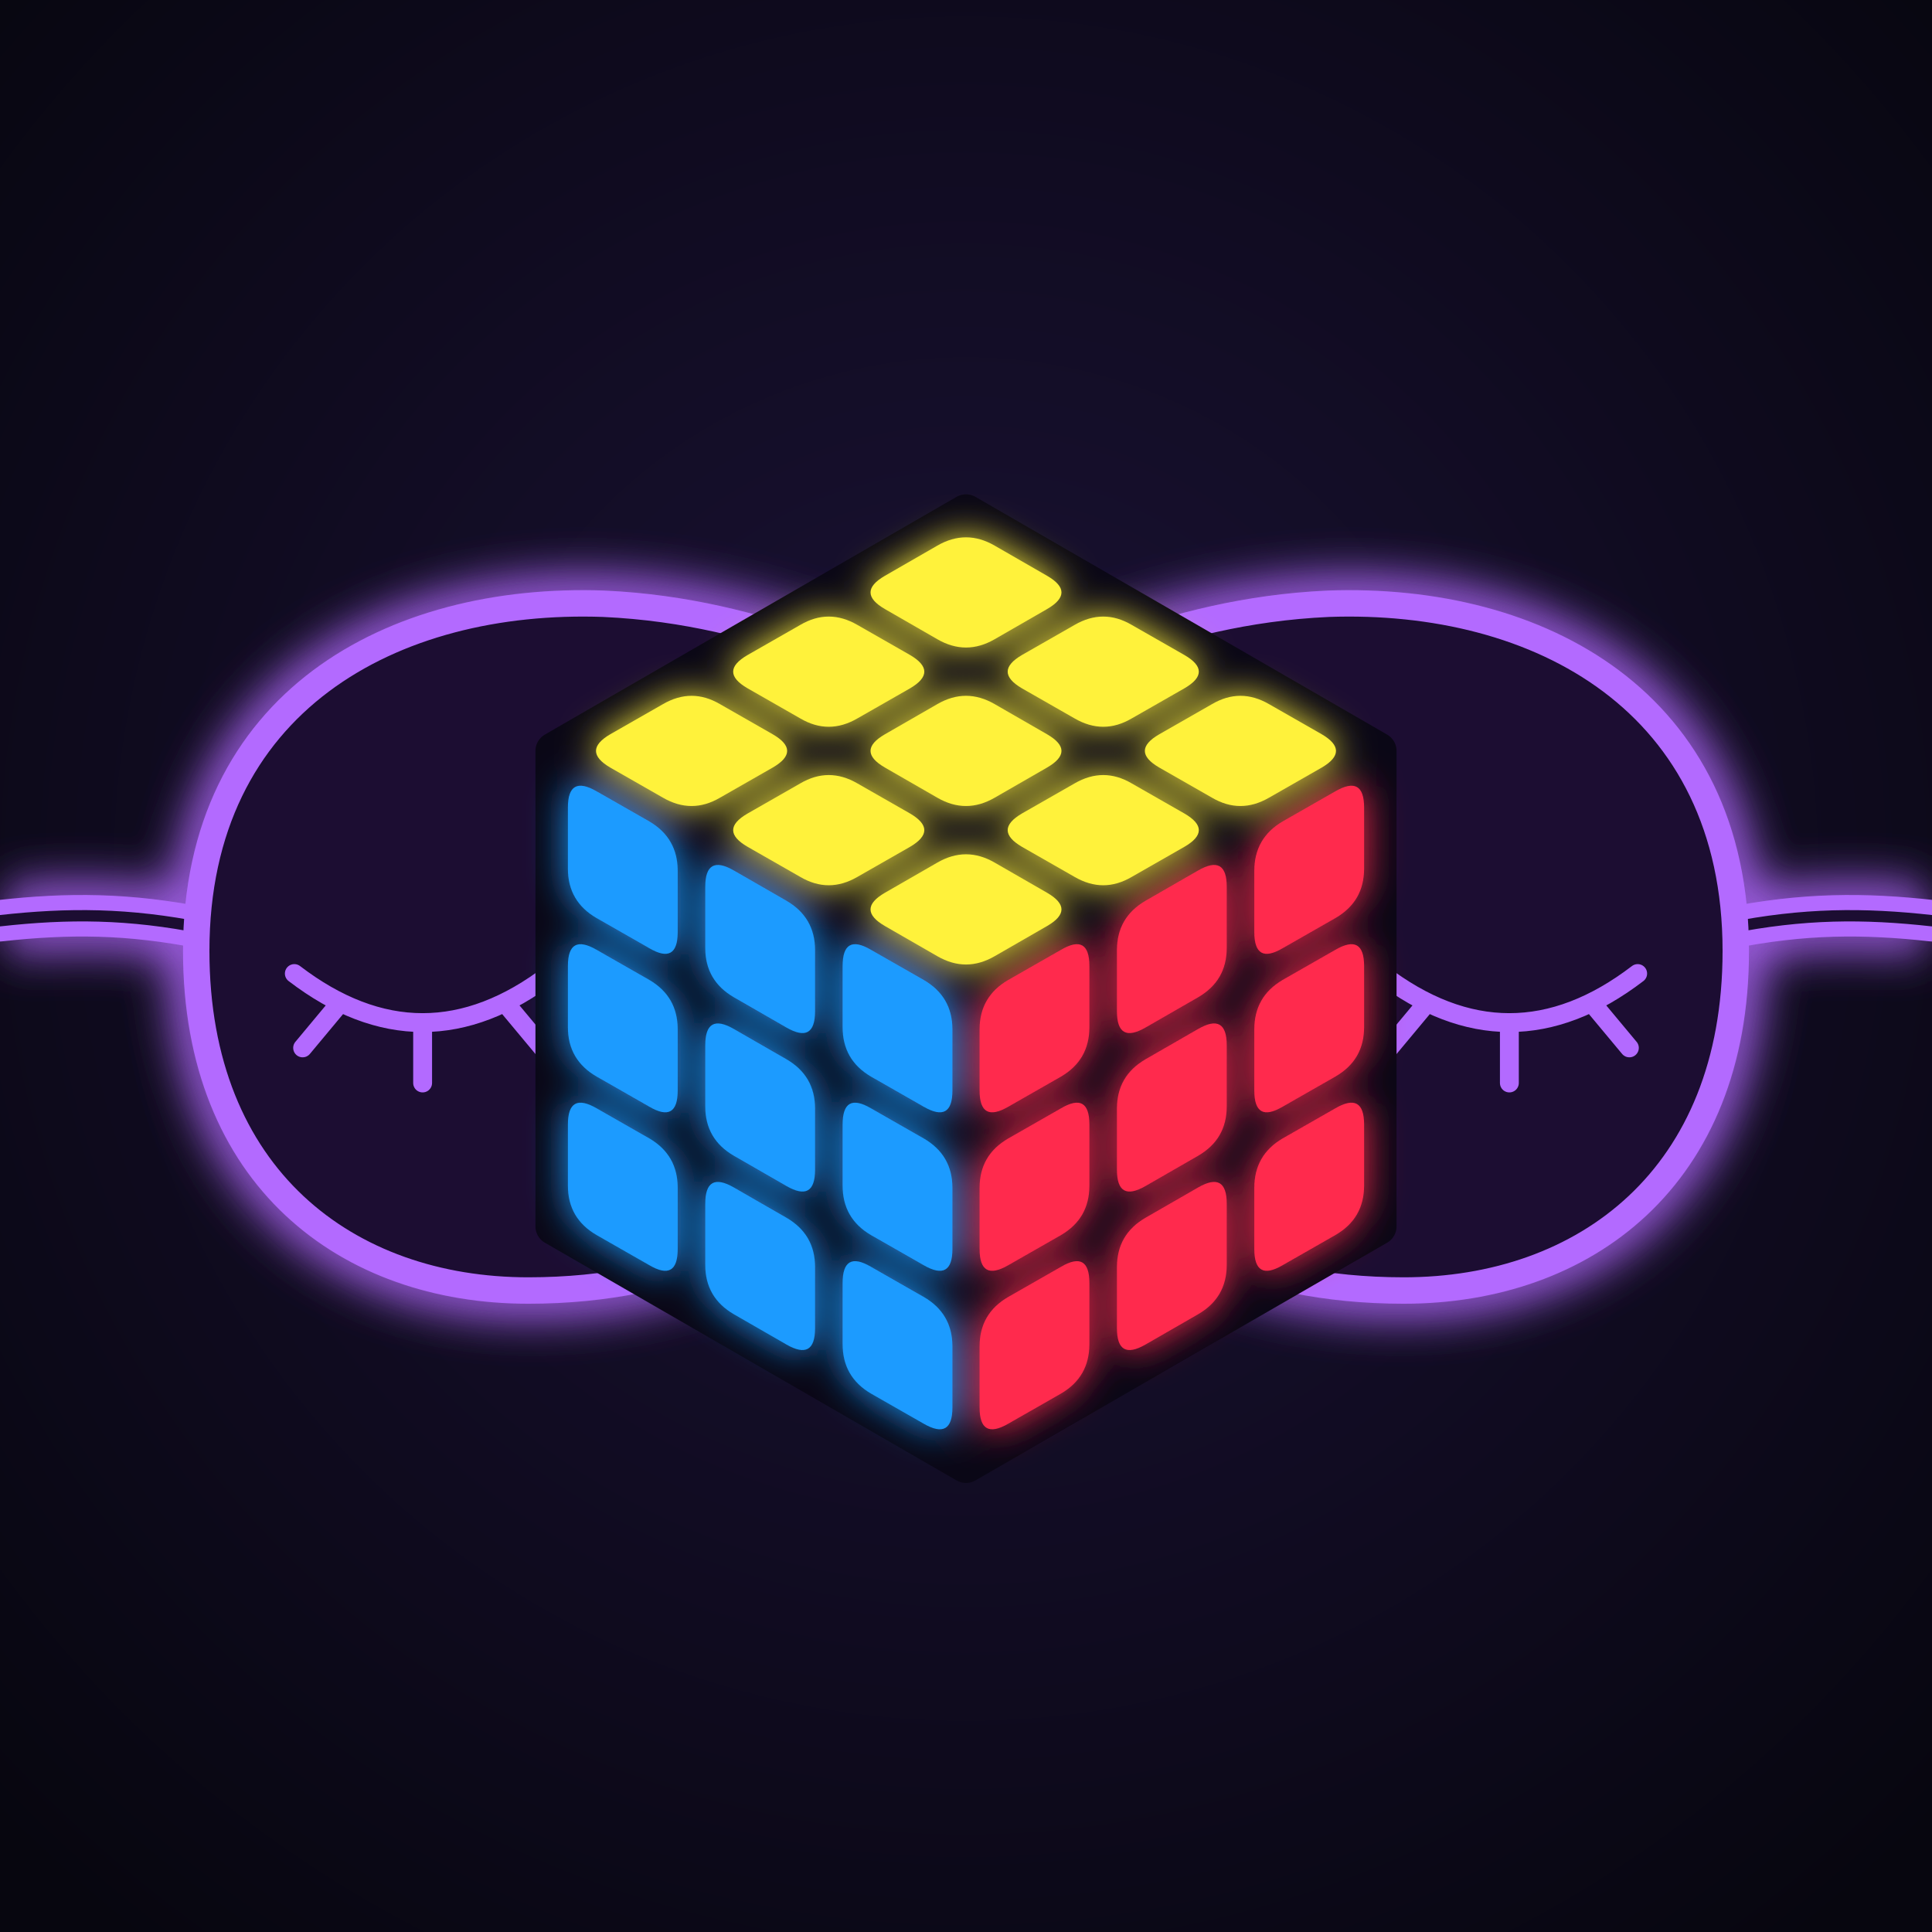
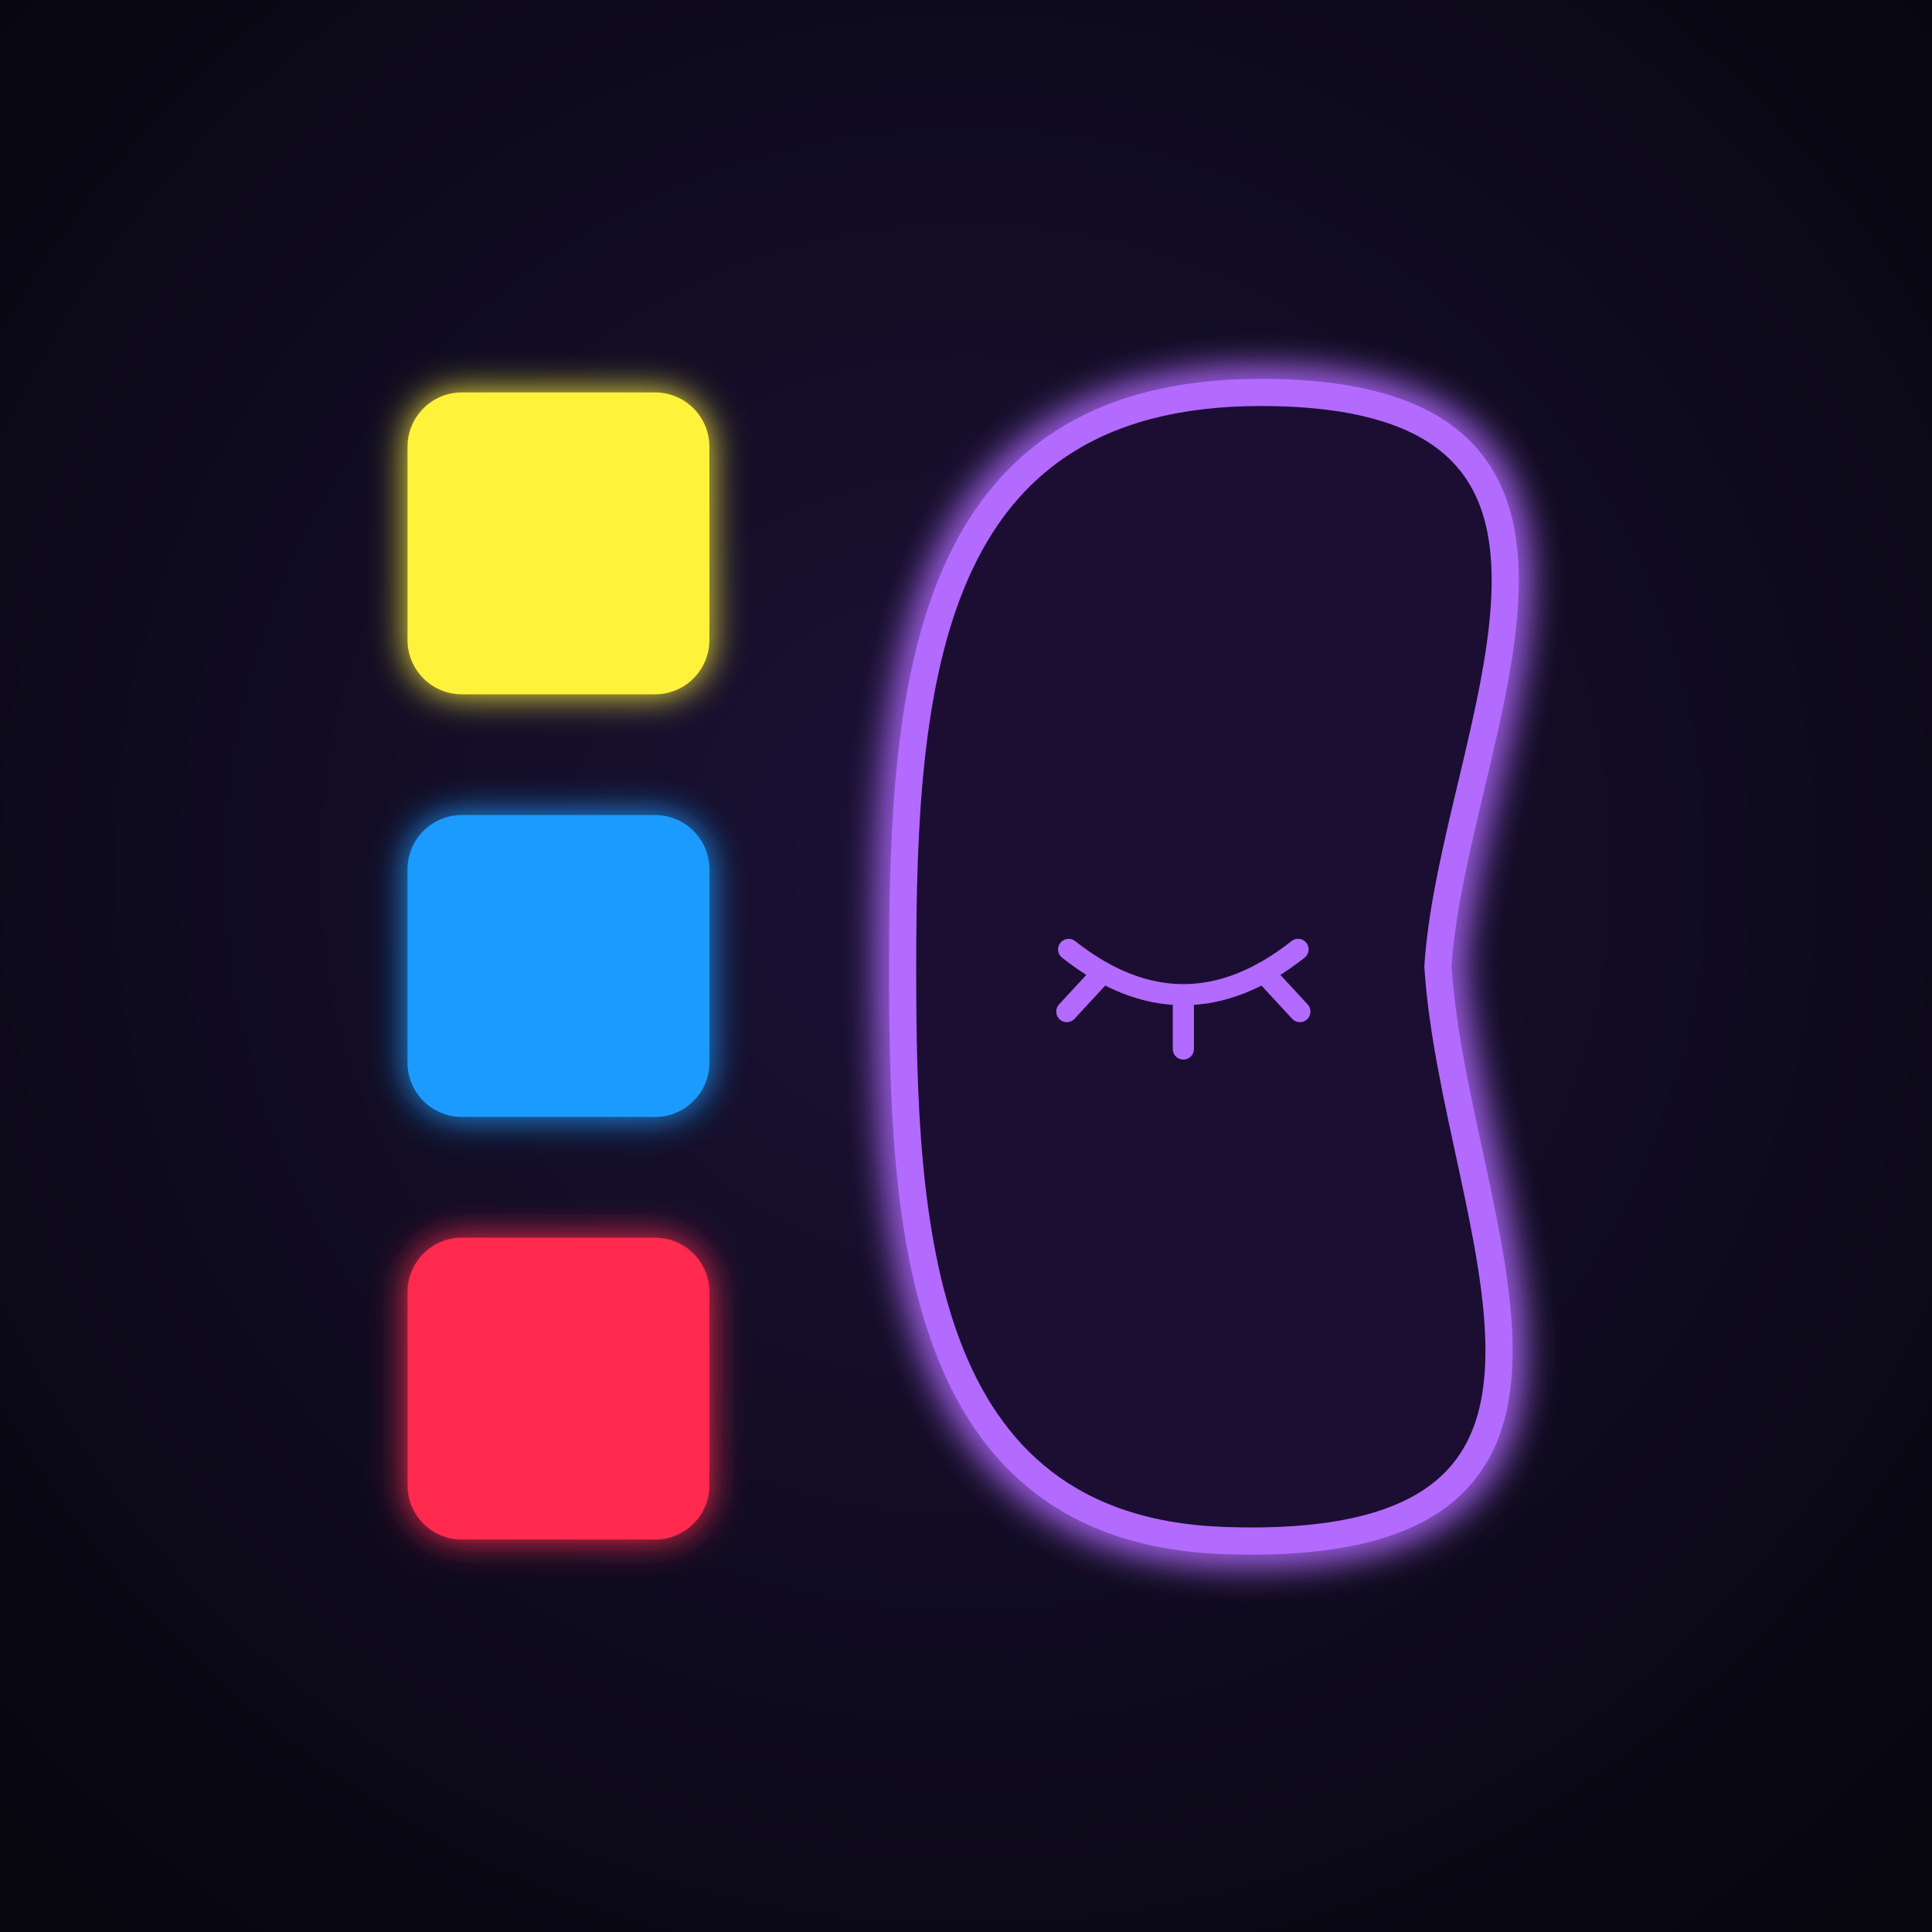
<svg xmlns="http://www.w3.org/2000/svg" viewBox="0 0 512 512" width="512" height="512">
  <defs>
    <radialGradient id="bg" cx="50%" cy="45%" r="70%">
      <stop offset="0" stop-color="#1b1236" />
      <stop offset="1" stop-color="#07060f" />
    </radialGradient>
    <filter id="glow" x="-30%" y="-30%" width="160%" height="160%">
      <feGaussianBlur stdDeviation="7" result="b" />
      <feMerge>
        <feMergeNode in="b" />
        <feMergeNode in="b" />
        <feMergeNode in="SourceGraphic" />
      </feMerge>
    </filter>
    <filter id="glow2" x="-30%" y="-30%" width="160%" height="160%">
-       <feGaussianBlur stdDeviation="5" result="b" />
+       <feGaussianBlur stdDeviation="6" result="b" />
      <feMerge>
        <feMergeNode in="b" />
        <feMergeNode in="SourceGraphic" />
      </feMerge>
    </filter>
  </defs>
  <rect width="512" height="512" fill="url(#bg)" />
-   <g transform="translate(256 256) scale(1.0) translate(-256 -256)">
-     <g filter="url(#glow)" fill="none" stroke="#b36bff" stroke-width="7" stroke-linejoin="round" stroke-linecap="round">
-       <path d="M54 246 C 34 242, 18 242, 0 244 M458 246 C 478 242, 494 242, 512 244" stroke-width="11" />
-       <path d="M54 246 C 34 242, 18 242, 0 244 M458 246 C 478 242, 494 242, 512 244" stroke="#1a0f33" stroke-width="3" />
-       <path d="M52 252 C 52 186, 104 158, 160 160 C 204 162, 232 180, 256 184 C 280 180, 308 162, 352 160 C 408 158, 460 186, 460 252 C 460 312, 420 342, 372 342 C 330 342, 304 326, 286 312 C 272 300, 240 300, 226 312 C 208 326, 182 342, 140 342 C 92 342, 52 312, 52 252 Z" fill="#1a0f33" />
-       <path d="M78 258 Q 112 284, 146 258 M90.2 265.7 l-10 12 M112.0 271.0 l0 16 M133.8 265.7 l10 12 M366 258 Q 400 284, 434 258 M378.2 265.7 l-10 12 M400.0 271.0 l0 16 M421.8 265.7 l10 12" stroke-width="5" />
+   <g transform="translate(256 256) scale(0.8) translate(-250 -241.5)">
+     <g filter="url(#glow2)">
+       <rect x="65" y="51.5" width="100" height="100" rx="18" fill="#fff23a" />
+       <rect x="65" y="191.5" width="100" height="100" rx="18" fill="#1f9bff" />
+       <rect x="65" y="331.5" width="100" height="100" rx="18" fill="#ff2b4e" />
    </g>
-     <path d="M256.0 136.0 L365.1 199.0 L365.1 325.0 L256.0 388.0 L146.9 325.0 L146.9 199.0 Z" fill="#0a0716" stroke="#0a0716" stroke-width="10" stroke-linejoin="round" />
-     <g filter="url(#glow2)">
-       <path d="M248.4 144.6 Q256.0 140.2 263.6 144.6 L277.5 152.6 Q285.1 157.0 277.5 161.4 L263.6 169.4 Q256.0 173.8 248.4 169.4 L234.5 161.4 Q226.9 157.0 234.5 152.6 Z" fill="#fff23a" />
-       <path d="M284.8 165.6 Q292.4 161.2 299.9 165.6 L313.9 173.6 Q321.5 178.0 313.9 182.4 L299.9 190.4 Q292.4 194.8 284.8 190.4 L270.8 182.4 Q263.3 178.0 270.8 173.6 Z" fill="#fff23a" />
-       <path d="M321.2 186.6 Q328.7 182.2 336.3 186.6 L350.3 194.6 Q357.8 199.0 350.3 203.4 L336.3 211.4 Q328.7 215.8 321.2 211.4 L307.2 203.4 Q299.6 199.0 307.2 194.6 Z" fill="#fff23a" />
-       <path d="M212.1 165.6 Q219.6 161.2 227.2 165.6 L241.2 173.6 Q248.7 178.0 241.2 182.4 L227.2 190.4 Q219.6 194.8 212.1 190.4 L198.1 182.4 Q190.5 178.0 198.1 173.6 Z" fill="#fff23a" />
-       <path d="M248.4 186.6 Q256.0 182.2 263.6 186.6 L277.5 194.6 Q285.1 199.0 277.5 203.4 L263.6 211.4 Q256.0 215.8 248.4 211.4 L234.5 203.4 Q226.9 199.0 234.5 194.6 Z" fill="#fff23a" />
-       <path d="M284.8 207.6 Q292.4 203.2 299.9 207.6 L313.9 215.6 Q321.5 220.0 313.9 224.4 L299.9 232.4 Q292.4 236.8 284.8 232.4 L270.8 224.4 Q263.3 220.0 270.8 215.6 Z" fill="#fff23a" />
-       <path d="M175.7 186.6 Q183.3 182.2 190.8 186.6 L204.8 194.6 Q212.4 199.0 204.8 203.4 L190.8 211.4 Q183.3 215.8 175.7 211.4 L161.7 203.4 Q154.2 199.0 161.7 194.6 Z" fill="#fff23a" />
-       <path d="M212.1 207.6 Q219.6 203.2 227.2 207.6 L241.2 215.6 Q248.7 220.0 241.2 224.4 L227.2 232.4 Q219.6 236.8 212.1 232.4 L198.1 224.4 Q190.5 220.0 198.1 215.6 Z" fill="#fff23a" />
-       <path d="M248.4 228.6 Q256.0 224.2 263.6 228.6 L277.5 236.6 Q285.1 241.0 277.5 245.4 L263.6 253.4 Q256.0 257.8 248.4 253.4 L234.5 245.4 Q226.9 241.0 234.5 236.6 Z" fill="#fff23a" />
-       <path d="M150.5 214.0 Q150.5 205.3 158.1 209.7 L172.1 217.7 Q179.6 222.1 179.6 230.8 L179.6 247.0 Q179.6 255.7 172.1 251.3 L158.1 243.3 Q150.5 238.9 150.5 230.2 Z" fill="#1f9bff" />
-       <path d="M186.9 235.0 Q186.9 226.3 194.5 230.7 L208.4 238.7 Q216.0 243.1 216.0 251.8 L216.0 268.0 Q216.0 276.7 208.4 272.3 L194.5 264.3 Q186.9 259.9 186.9 251.2 Z" fill="#1f9bff" />
-       <path d="M223.3 256.0 Q223.3 247.3 230.8 251.7 L244.8 259.7 Q252.4 264.1 252.4 272.8 L252.4 289.0 Q252.4 297.7 244.8 293.3 L230.8 285.3 Q223.3 280.9 223.3 272.2 Z" fill="#1f9bff" />
-       <path d="M150.5 256.0 Q150.5 247.3 158.1 251.7 L172.1 259.7 Q179.6 264.1 179.6 272.8 L179.6 289.0 Q179.6 297.7 172.1 293.3 L158.1 285.3 Q150.5 280.9 150.5 272.2 Z" fill="#1f9bff" />
-       <path d="M186.9 277.0 Q186.9 268.3 194.5 272.7 L208.4 280.7 Q216.0 285.1 216.0 293.8 L216.0 310.0 Q216.0 318.7 208.4 314.3 L194.5 306.3 Q186.9 301.9 186.9 293.2 Z" fill="#1f9bff" />
-       <path d="M223.3 298.0 Q223.3 289.3 230.8 293.7 L244.8 301.7 Q252.4 306.1 252.4 314.8 L252.4 331.0 Q252.4 339.7 244.8 335.3 L230.8 327.3 Q223.3 322.9 223.3 314.2 Z" fill="#1f9bff" />
-       <path d="M150.5 298.0 Q150.5 289.3 158.1 293.7 L172.1 301.7 Q179.6 306.1 179.6 314.8 L179.6 331.0 Q179.6 339.7 172.1 335.3 L158.1 327.3 Q150.5 322.9 150.5 314.2 Z" fill="#1f9bff" />
-       <path d="M186.9 319.0 Q186.9 310.3 194.5 314.7 L208.4 322.7 Q216.0 327.1 216.0 335.8 L216.0 352.0 Q216.0 360.7 208.4 356.3 L194.5 348.3 Q186.9 343.9 186.9 335.2 Z" fill="#1f9bff" />
-       <path d="M223.3 340.0 Q223.3 331.3 230.8 335.7 L244.8 343.7 Q252.4 348.1 252.4 356.8 L252.4 373.0 Q252.4 381.7 244.8 377.3 L230.8 369.3 Q223.3 364.9 223.3 356.2 Z" fill="#1f9bff" />
-       <path d="M259.6 272.8 Q259.6 264.1 267.2 259.7 L281.2 251.7 Q288.7 247.3 288.7 256.0 L288.7 272.2 Q288.7 280.9 281.2 285.3 L267.2 293.3 Q259.6 297.7 259.6 289.0 Z" fill="#ff2b4e" />
-       <path d="M296.0 251.8 Q296.0 243.1 303.6 238.7 L317.5 230.7 Q325.1 226.3 325.1 235.0 L325.1 251.2 Q325.1 259.9 317.5 264.3 L303.6 272.3 Q296.0 276.7 296.0 268.0 Z" fill="#ff2b4e" />
-       <path d="M332.4 230.8 Q332.4 222.1 339.9 217.7 L353.9 209.7 Q361.5 205.3 361.5 214.0 L361.5 230.2 Q361.5 238.9 353.9 243.3 L339.9 251.3 Q332.4 255.7 332.4 247.0 Z" fill="#ff2b4e" />
-       <path d="M259.6 314.8 Q259.6 306.1 267.2 301.7 L281.2 293.7 Q288.7 289.3 288.7 298.0 L288.7 314.2 Q288.7 322.9 281.2 327.3 L267.2 335.3 Q259.6 339.7 259.6 331.0 Z" fill="#ff2b4e" />
-       <path d="M296.0 293.8 Q296.0 285.1 303.6 280.7 L317.5 272.7 Q325.1 268.3 325.1 277.0 L325.1 293.2 Q325.1 301.9 317.5 306.3 L303.6 314.3 Q296.0 318.7 296.0 310.0 Z" fill="#ff2b4e" />
-       <path d="M332.4 272.8 Q332.4 264.1 339.9 259.7 L353.9 251.7 Q361.5 247.3 361.5 256.0 L361.5 272.2 Q361.5 280.9 353.9 285.3 L339.9 293.3 Q332.4 297.7 332.4 289.0 Z" fill="#ff2b4e" />
-       <path d="M259.6 356.8 Q259.6 348.1 267.2 343.7 L281.2 335.7 Q288.7 331.3 288.7 340.0 L288.7 356.2 Q288.7 364.9 281.2 369.3 L267.2 377.3 Q259.6 381.7 259.6 373.0 Z" fill="#ff2b4e" />
-       <path d="M296.0 335.8 Q296.0 327.1 303.6 322.7 L317.5 314.7 Q325.1 310.3 325.1 319.0 L325.1 335.2 Q325.1 343.9 317.5 348.3 L303.6 356.3 Q296.0 360.7 296.0 352.0 Z" fill="#ff2b4e" />
-       <path d="M332.4 314.8 Q332.4 306.1 339.9 301.7 L353.9 293.7 Q361.5 289.3 361.5 298.0 L361.5 314.2 Q361.5 322.9 353.9 327.3 L339.9 335.3 Q332.4 339.7 332.4 331.0 Z" fill="#ff2b4e" />
+     <g filter="url(#glow)" fill="none" stroke="#b36bff" stroke-width="9" stroke-linejoin="round" stroke-linecap="round">
+       <path d="m406.334 241.663c4.929-76.658 73.935-190.163-58.733-190.163-111.138 0-118.596 96.192-118.596 190.163 0 84.969 4.044 186.586 106.526 190.163 142.872 4.987 76.281-104.974 70.803-190.163z" fill="#1a0f33" />
+       <path d="M284 236 Q 322 266, 360 236 M295.4 243.6 l-12 13 M322.0 251.0 l0 18 M348.6 243.6 l12 13" stroke-width="7" />
    </g>
  </g>
</svg>
